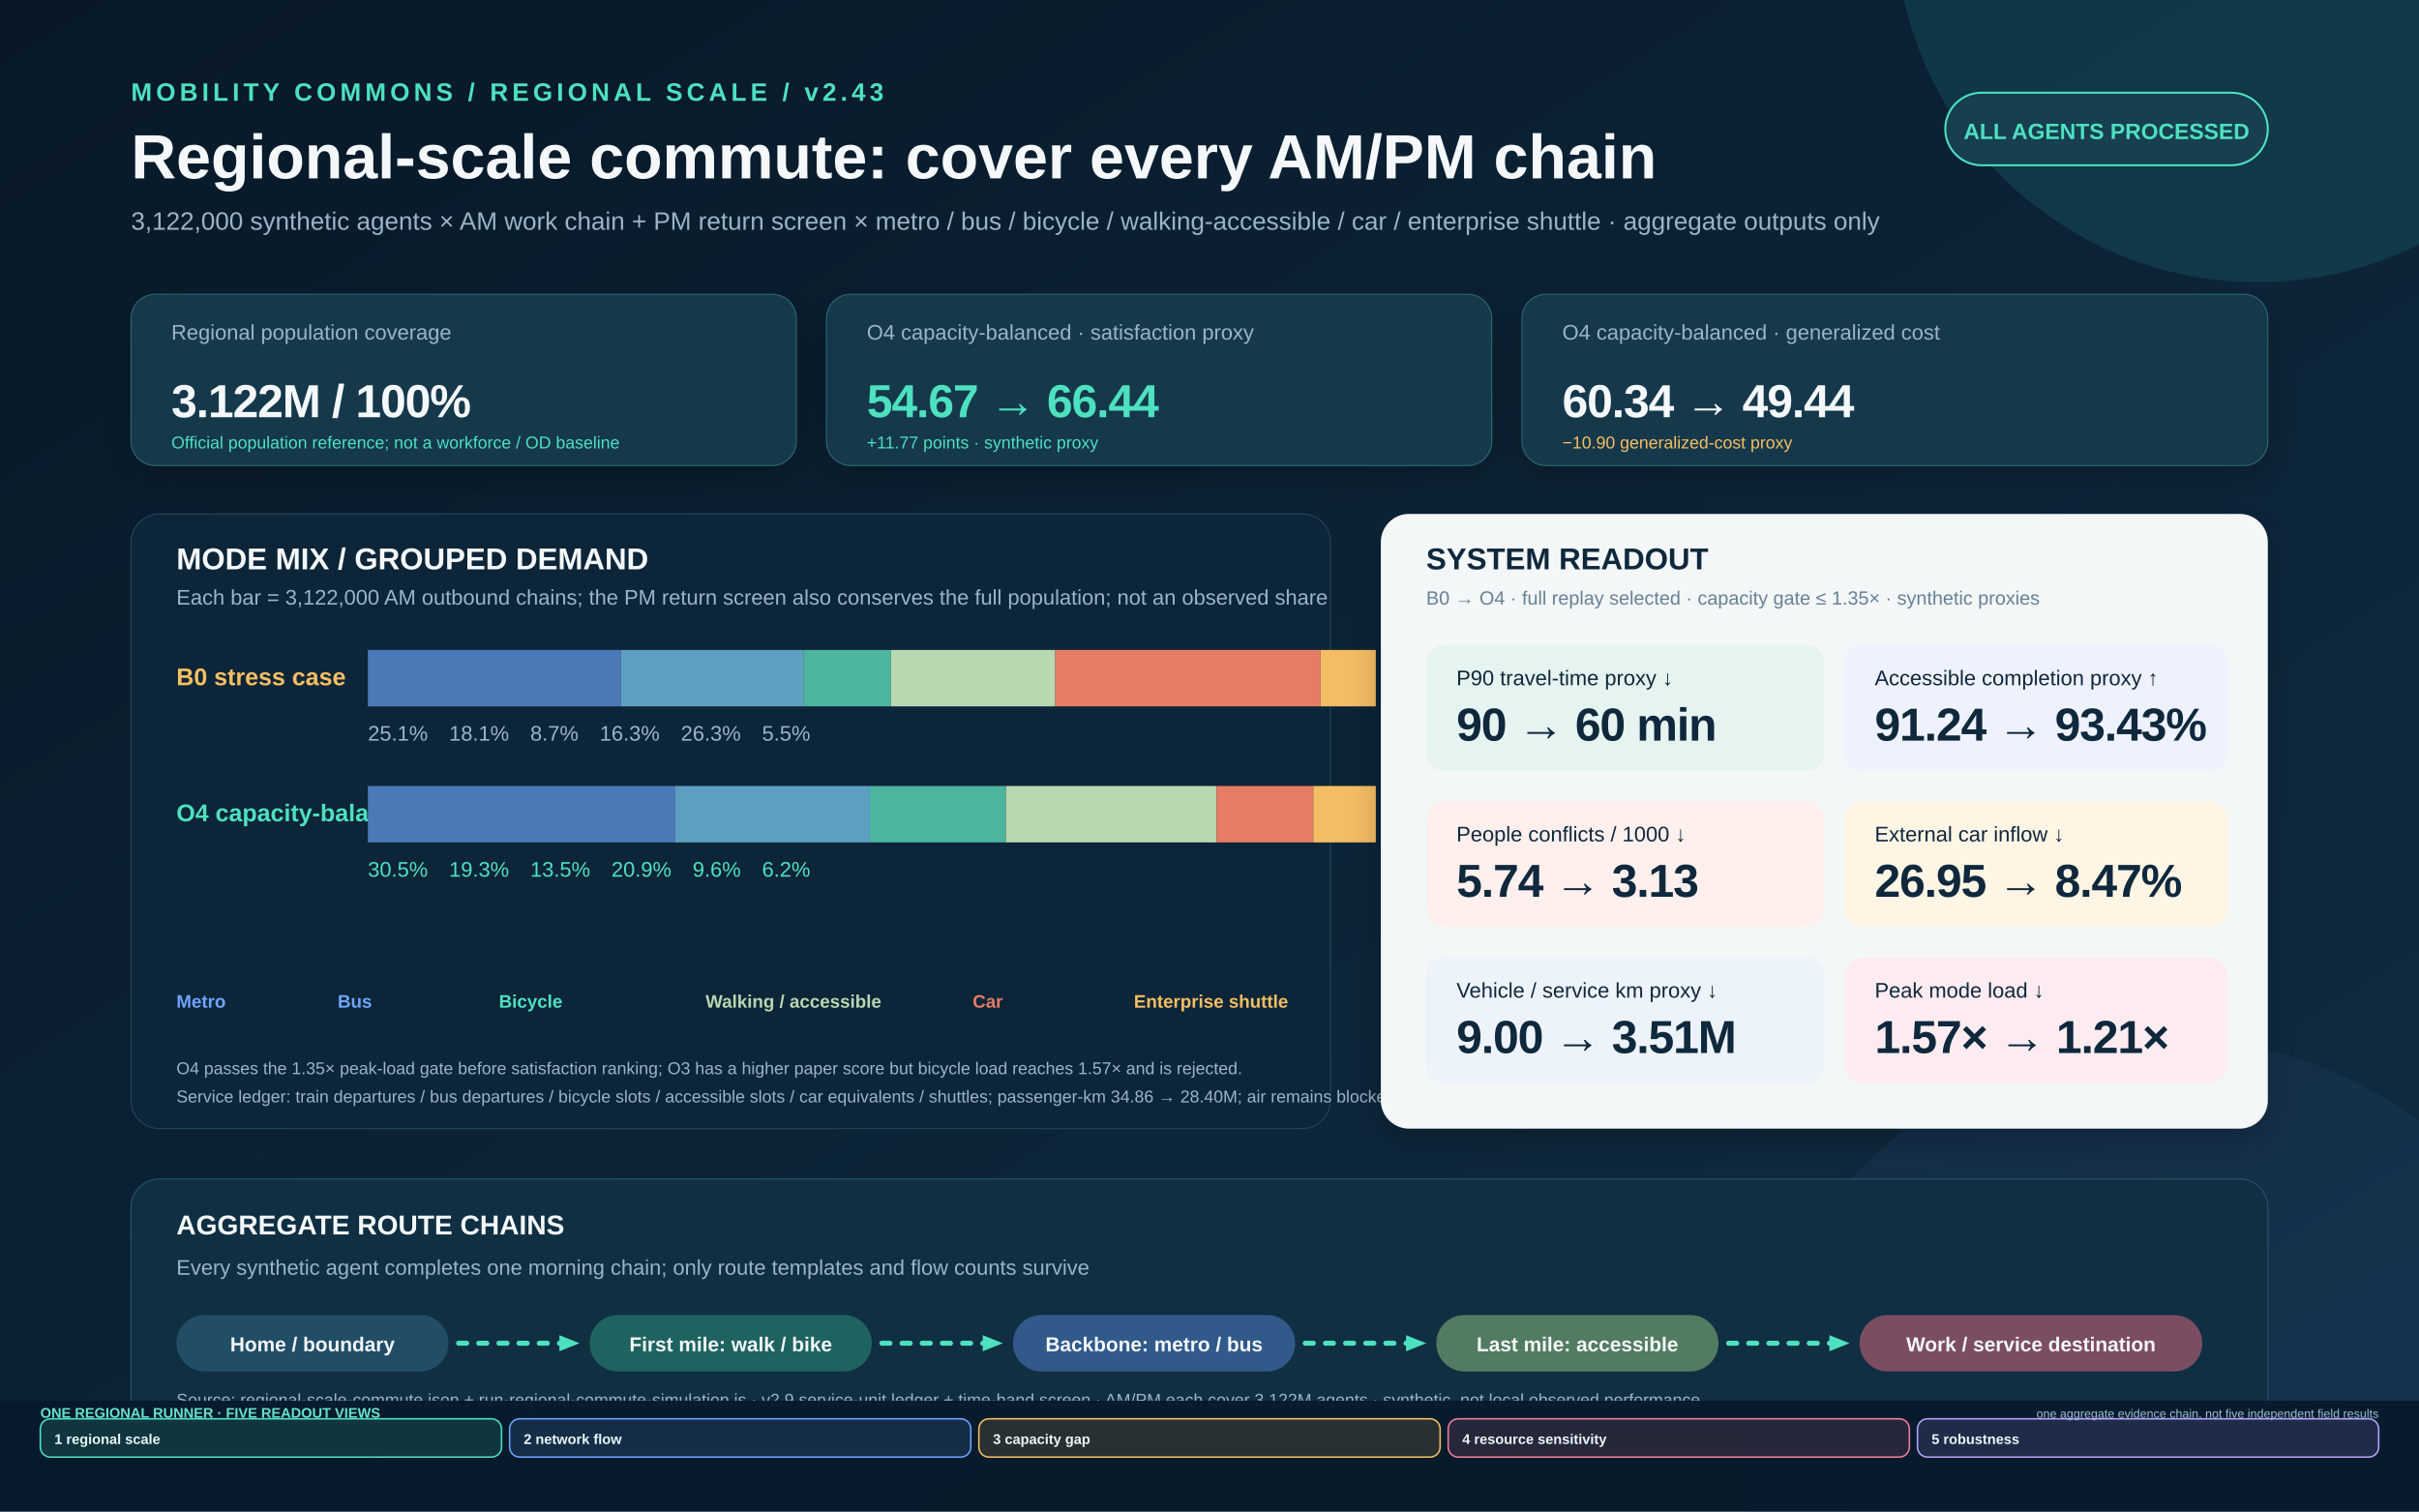
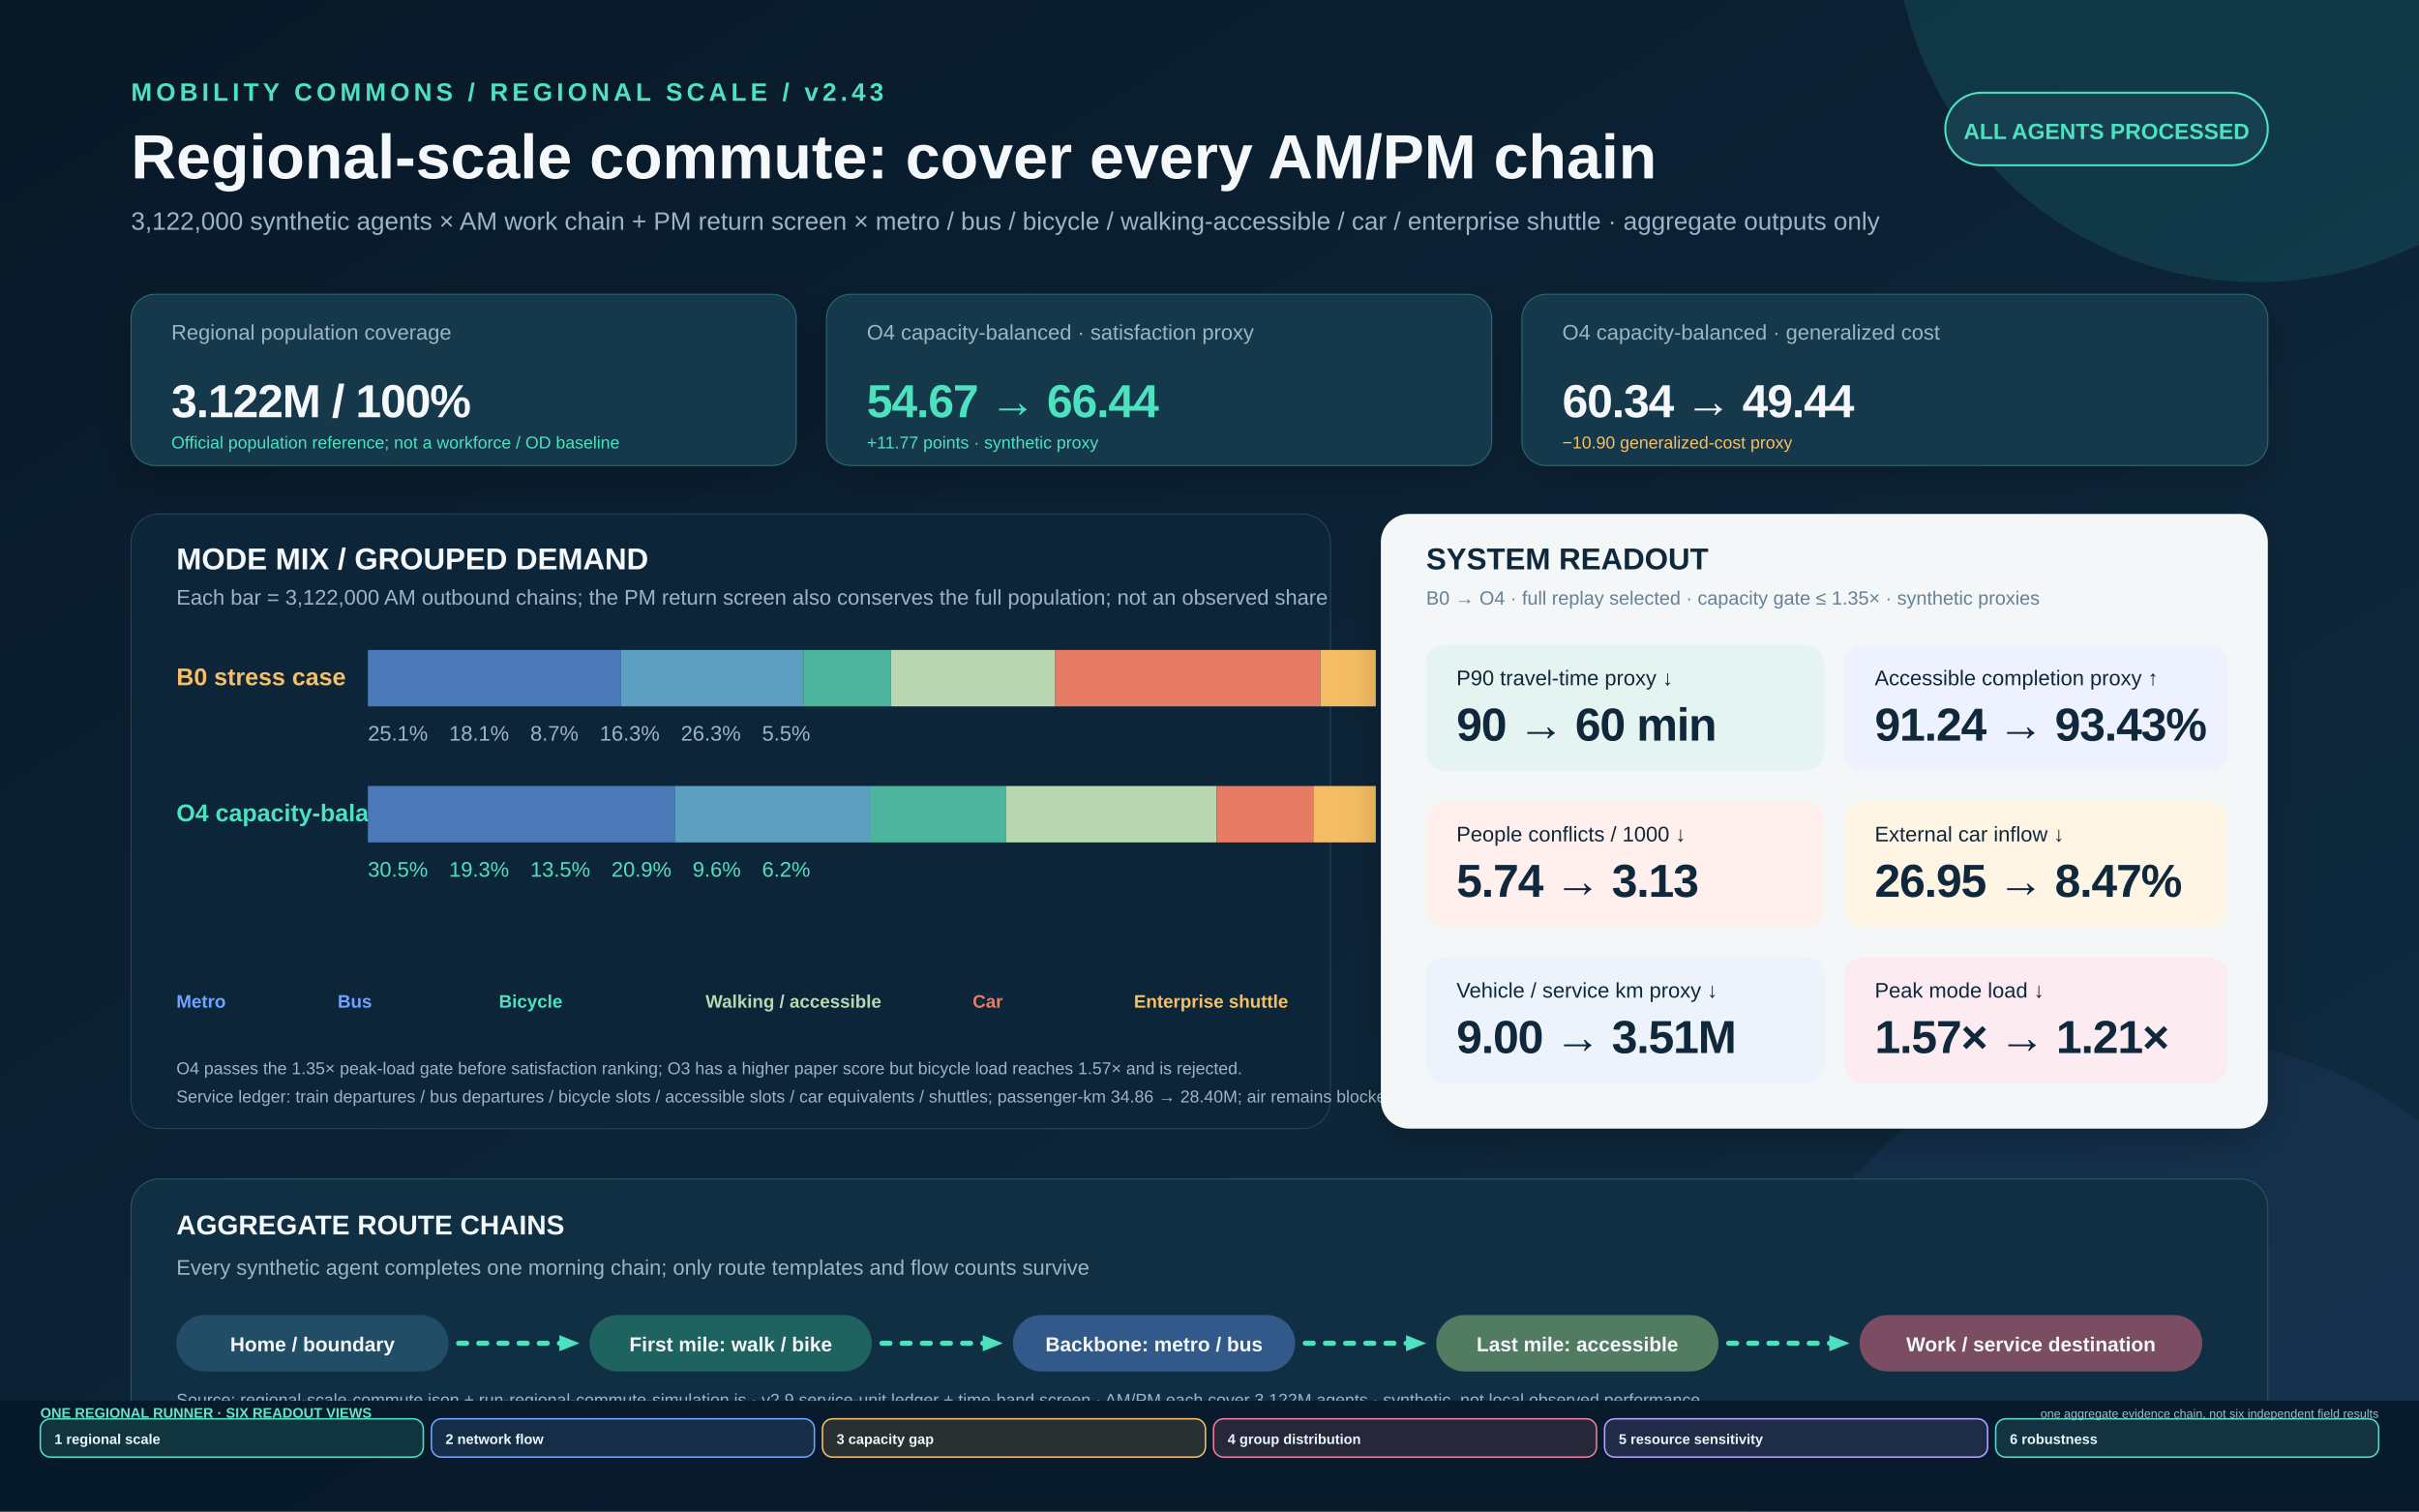
<svg xmlns="http://www.w3.org/2000/svg" width="2400" height="1500" viewBox="0 0 2400 1500" role="img" aria-labelledby="title desc">
  <defs>
    <linearGradient id="bg" x1="0" y1="0" x2="1" y2="1">
      <stop offset="0" stop-color="#081827" />
      <stop offset="1" stop-color="#102d43" />
    </linearGradient>
    <filter id="shadow" x="-10%" y="-10%" width="120%" height="130%">
      <feDropShadow dx="0" dy="12" stdDeviation="18" flood-color="#000" flood-opacity=".22" />
    </filter>
    <style>
      .sans{font-family:Arial,PingFang SC,Microsoft YaHei,sans-serif}.white{fill:#f4f8fb}.muted{fill:#9bb4c6}.teal{fill:#4de1bf}.amber{fill:#f7bf63}.pink{fill:#f07d9e}.blue{fill:#6ea5ff}.card{fill:#f3f7f8}.ink{fill:#10283c}.small{font-size:21px}.label{font-size:24px;font-weight:700}.value{font-size:46px;font-weight:800;letter-spacing:-1px}.tiny{font-size:17px}.mode{font-size:18px;font-weight:700}.arrow{fill:none;stroke:#4de1bf;stroke-width:5;stroke-linecap:round;stroke-dasharray:8 12}
    </style>
  </defs>
  <rect width="2400" height="1500" fill="url(#bg)" />
  <circle cx="2240" cy="-80" r="360" fill="#1a6f76" opacity=".28" />
  <circle cx="2150" cy="1450" r="420" fill="#294575" opacity=".22" />
  <text x="130" y="100" class="sans teal" font-size="25" font-weight="800" letter-spacing="4">MOBILITY COMMONS / REGIONAL SCALE / v2.43</text>
  <text x="130" y="177" class="sans white" font-size="62" font-weight="800">Regional-scale commute: cover every AM/PM chain</text>
  <text x="130" y="228" class="sans muted" font-size="25">3,122,000 synthetic agents × AM work chain + PM return screen × metro / bus / bicycle / walking-accessible / car / enterprise shuttle · aggregate outputs only</text>
  <rect x="1930" y="92" width="320" height="72" rx="36" fill="#173f50" stroke="#4de1bf" stroke-width="2" />
  <text x="2090" y="138" text-anchor="middle" class="sans teal" font-size="22" font-weight="800">ALL AGENTS PROCESSED</text>
  <g filter="url(#shadow)">
    <rect x="130" y="292" width="660" height="170" rx="24" fill="#12384c" stroke="#2e6b73" />
    <rect x="820" y="292" width="660" height="170" rx="24" fill="#12384c" stroke="#2e6b73" />
    <rect x="1510" y="292" width="740" height="170" rx="24" fill="#12384c" stroke="#2e6b73" />
  </g>
  <text x="170" y="337" class="sans muted small">Regional population coverage</text>
  <text x="170" y="414" class="sans white value">3.122M / 100%</text>
  <text x="170" y="445" class="sans teal tiny">Official population reference; not a workforce / OD baseline</text>
  <text x="860" y="337" class="sans muted small">O4 capacity-balanced · satisfaction proxy</text>
  <text x="860" y="414" class="sans teal value">54.67 → 66.44</text>
  <text x="860" y="445" class="sans teal tiny">+11.77 points · synthetic proxy</text>
  <text x="1550" y="337" class="sans muted small">O4 capacity-balanced · generalized cost</text>
  <text x="1550" y="414" class="sans white value">60.34 → 49.44</text>
  <text x="1550" y="445" class="sans amber tiny">−10.90 generalized-cost proxy</text>
  <rect x="130" y="510" width="1190" height="610" rx="28" fill="#0d2538" stroke="#24465b" />
  <text x="175" y="565" class="sans white" font-size="30" font-weight="800">MODE MIX / GROUPED DEMAND</text>
  <text x="175" y="600" class="sans muted small">Each bar = 3,122,000 AM outbound chains; the PM return screen also conserves the full population; not an observed share</text>
  <text x="175" y="680" class="sans amber label">B0 stress case</text>
  <text x="175" y="815" class="sans teal label">O4 capacity-balanced</text>
  <g>
    <rect x="365" y="645" width="251" height="56" fill="#4b79b8" />
    <rect x="616" y="645" width="181" height="56" fill="#5d9fc1" />
    <rect x="797" y="645" width="87" height="56" fill="#4db49e" />
    <rect x="884" y="645" width="163" height="56" fill="#b9d7b1" />
    <rect x="1047" y="645" width="263" height="56" fill="#e77c65" />
    <rect x="1310" y="645" width="55" height="56" fill="#f4bd63" />
    <rect x="365" y="780" width="305" height="56" fill="#4b79b8" />
    <rect x="670" y="780" width="193" height="56" fill="#5d9fc1" />
    <rect x="863" y="780" width="135" height="56" fill="#4db49e" />
    <rect x="998" y="780" width="209" height="56" fill="#b9d7b1" />
    <rect x="1207" y="780" width="96" height="56" fill="#e77c65" />
    <rect x="1303" y="780" width="62" height="56" fill="#f4bd63" />
    <text x="365" y="735" class="sans muted small">25.1%　18.1%　8.7%　16.3%　26.3%　5.5%</text>
    <text x="365" y="870" class="sans teal small">30.5%　19.3%　13.5%　20.9%　9.6%　6.2%</text>
  </g>
  <g class="sans mode">
    <text x="175" y="1000" class="blue">Metro</text>
    <text x="335" y="1000" class="blue">Bus</text>
    <text x="495" y="1000" class="teal">Bicycle</text>
    <text x="700" y="1000" fill="#b9d7b1">Walking / accessible</text>
    <text x="965" y="1000" fill="#e77c65">Car</text>
    <text x="1125" y="1000" class="amber">Enterprise shuttle</text>
  </g>
  <text x="175" y="1066" class="sans muted tiny">O4 passes the 1.35× peak-load gate before satisfaction ranking; O3 has a higher paper score but bicycle load reaches 1.57× and is rejected.</text>
  <text x="175" y="1094" class="sans muted tiny">Service ledger: train departures / bus departures / bicycle slots / accessible slots / car equivalents / shuttles; passenger-km 34.86 → 28.40M; air remains blocked.</text>
  <rect x="1370" y="510" width="880" height="610" rx="28" fill="#f3f7f8" filter="url(#shadow)" />
  <text x="1415" y="565" class="sans ink" font-size="30" font-weight="800">SYSTEM READOUT</text>
  <text x="1415" y="600" class="sans" fill="#668095" font-size="19">B0 → O4 · full replay selected · capacity gate ≤ 1.35× · synthetic proxies</text>
  <g class="sans">
    <rect x="1415" y="640" width="395" height="125" rx="18" fill="#e6f4f1" />
    <text x="1445" y="680" class="ink small">P90 travel-time proxy ↓</text>
    <text x="1445" y="735" class="ink value">90 → 60 min</text>
    <rect x="1830" y="640" width="380" height="125" rx="18" fill="#eef2ff" />
    <text x="1860" y="680" class="ink small">Accessible completion proxy ↑</text>
    <text x="1860" y="735" class="ink value">91.24 → 93.43%</text>
    <rect x="1415" y="795" width="395" height="125" rx="18" fill="#fff0ee" />
    <text x="1445" y="835" class="ink small">People conflicts / 1000 ↓</text>
    <text x="1445" y="890" class="ink value">5.74 → 3.13</text>
    <rect x="1830" y="795" width="380" height="125" rx="18" fill="#fff5e5" />
    <text x="1860" y="835" class="ink small">External car inflow ↓</text>
    <text x="1860" y="890" class="ink value">26.95 → 8.47%</text>
    <rect x="1415" y="950" width="395" height="125" rx="18" fill="#edf3fb" />
    <text x="1445" y="990" class="ink small">Vehicle / service km proxy ↓</text>
    <text x="1445" y="1045" class="ink value">9.00 → 3.51M</text>
    <rect x="1830" y="950" width="380" height="125" rx="18" fill="#fcecf2" />
    <text x="1860" y="990" class="ink small">Peak mode load ↓</text>
    <text x="1860" y="1045" class="ink value">1.57× → 1.21×</text>
  </g>
  <rect x="130" y="1170" width="2120" height="250" rx="28" fill="#102f42" stroke="#28576a" />
  <text x="175" y="1225" class="sans white" font-size="27" font-weight="800">AGGREGATE ROUTE CHAINS</text>
  <text x="175" y="1265" class="sans muted small">Every synthetic agent completes one morning chain; only route templates and flow counts survive</text>
  <g class="sans" font-size="20" font-weight="700">
    <rect x="175" y="1305" width="270" height="56" rx="28" fill="#214d67" />
    <text x="310" y="1341" text-anchor="middle" class="white">Home / boundary</text>
    <path d="M455 1333 H555" class="arrow" />
    <polygon points="555,1325 575,1333 555,1341" fill="#4de1bf" />
    <rect x="585" y="1305" width="280" height="56" rx="28" fill="#1e635f" />
    <text x="725" y="1341" text-anchor="middle" class="white">First mile: walk / bike</text>
    <path d="M875 1333 H975" class="arrow" />
    <polygon points="975,1325 995,1333 975,1341" fill="#4de1bf" />
    <rect x="1005" y="1305" width="280" height="56" rx="28" fill="#315a8b" />
    <text x="1145" y="1341" text-anchor="middle" class="white">Backbone: metro / bus</text>
    <path d="M1295 1333 H1395" class="arrow" />
    <polygon points="1395,1325 1415,1333 1395,1341" fill="#4de1bf" />
    <rect x="1425" y="1305" width="280" height="56" rx="28" fill="#527c61" />
    <text x="1565" y="1341" text-anchor="middle" class="white">Last mile: accessible</text>
    <path d="M1715 1333 H1815" class="arrow" />
    <polygon points="1815,1325 1835,1333 1815,1341" fill="#4de1bf" />
    <rect x="1845" y="1305" width="340" height="56" rx="28" fill="#7b4d63" />
    <text x="2015" y="1341" text-anchor="middle" class="white">Work / service destination</text>
  </g>
  <text x="175" y="1395" class="sans muted tiny">Source: regional-scale-commute.json + run-regional-commute-simulation.js · v2.9 service-unit ledger + time-band screen · AM/PM each cover 3.122M agents · synthetic, not local observed performance</text>
  <g id="evidence-chain-ribbon">
    <rect x="0" y="1390" width="2400" height="110" fill="#071A2B" opacity=".96" />
-     <text x="40" y="1407" font-family="Arial,sans-serif" font-size="14" font-weight="800" fill="#66E3CA">ONE REGIONAL RUNNER · FIVE READOUT VIEWS</text>
-     <text x="2360" y="1407" text-anchor="end" font-family="Arial,sans-serif" font-size="12" fill="#9FC0CF">one aggregate evidence chain, not five independent field results</text>
-     <rect x="40.0" y="1408" width="457.6" height="38" rx="10" fill="#4DE1BF22" stroke="#4DE1BF" stroke-width="1.5" />
+     <text x="40" y="1407" font-family="Arial,sans-serif" font-size="14" font-weight="800" fill="#66E3CA">ONE REGIONAL RUNNER · SIX READOUT VIEWS</text>
+     <text x="2360" y="1407" text-anchor="end" font-family="Arial,sans-serif" font-size="12" fill="#9FC0CF">one aggregate evidence chain, not six independent field results</text>
+     <rect x="40.0" y="1408" width="380.0" height="38" rx="10" fill="#4DE1BF22" stroke="#4DE1BF" stroke-width="1.5" />
    <text x="54.0" y="1433" font-family="Arial,sans-serif" font-size="14" font-weight="800" fill="#E8F8FA">1  regional scale</text>
-     <rect x="505.6" y="1408" width="457.6" height="38" rx="10" fill="#6EA5FF22" stroke="#6EA5FF" stroke-width="1.5" />
-     <text x="519.6" y="1433" font-family="Arial,sans-serif" font-size="14" font-weight="800" fill="#E8F8FA">2  network flow</text>
-     <rect x="971.2" y="1408" width="457.6" height="38" rx="10" fill="#F7BF6322" stroke="#F7BF63" stroke-width="1.5" />
-     <text x="985.2" y="1433" font-family="Arial,sans-serif" font-size="14" font-weight="800" fill="#E8F8FA">3  capacity gap</text>
-     <rect x="1436.8" y="1408" width="457.6" height="38" rx="10" fill="#F07D9E22" stroke="#F07D9E" stroke-width="1.5" />
-     <text x="1450.8" y="1433" font-family="Arial,sans-serif" font-size="14" font-weight="800" fill="#E8F8FA">4  resource sensitivity</text>
-     <rect x="1902.4" y="1408" width="457.6" height="38" rx="10" fill="#B8A1FF22" stroke="#B8A1FF" stroke-width="1.5" />
-     <text x="1916.4" y="1433" font-family="Arial,sans-serif" font-size="14" font-weight="800" fill="#E8F8FA">5  robustness</text>
+     <rect x="428.0" y="1408" width="380.0" height="38" rx="10" fill="#6EA5FF22" stroke="#6EA5FF" stroke-width="1.5" />
+     <text x="442.0" y="1433" font-family="Arial,sans-serif" font-size="14" font-weight="800" fill="#E8F8FA">2  network flow</text>
+     <rect x="816.0" y="1408" width="380.0" height="38" rx="10" fill="#F7BF6322" stroke="#F7BF63" stroke-width="1.5" />
+     <text x="830.0" y="1433" font-family="Arial,sans-serif" font-size="14" font-weight="800" fill="#E8F8FA">3  capacity gap</text>
+     <rect x="1204.0" y="1408" width="380.0" height="38" rx="10" fill="#F07D9E22" stroke="#F07D9E" stroke-width="1.5" />
+     <text x="1218.0" y="1433" font-family="Arial,sans-serif" font-size="14" font-weight="800" fill="#E8F8FA">4  group distribution</text>
+     <rect x="1592.0" y="1408" width="380.0" height="38" rx="10" fill="#B8A1FF22" stroke="#B8A1FF" stroke-width="1.5" />
+     <text x="1606.0" y="1433" font-family="Arial,sans-serif" font-size="14" font-weight="800" fill="#E8F8FA">5  resource sensitivity</text>
+     <rect x="1980.0" y="1408" width="380.0" height="38" rx="10" fill="#5ED6D022" stroke="#5ED6D0" stroke-width="1.5" />
+     <text x="1994.0" y="1433" font-family="Arial,sans-serif" font-size="14" font-weight="800" fill="#E8F8FA">6  robustness</text>
  </g>
</svg>
